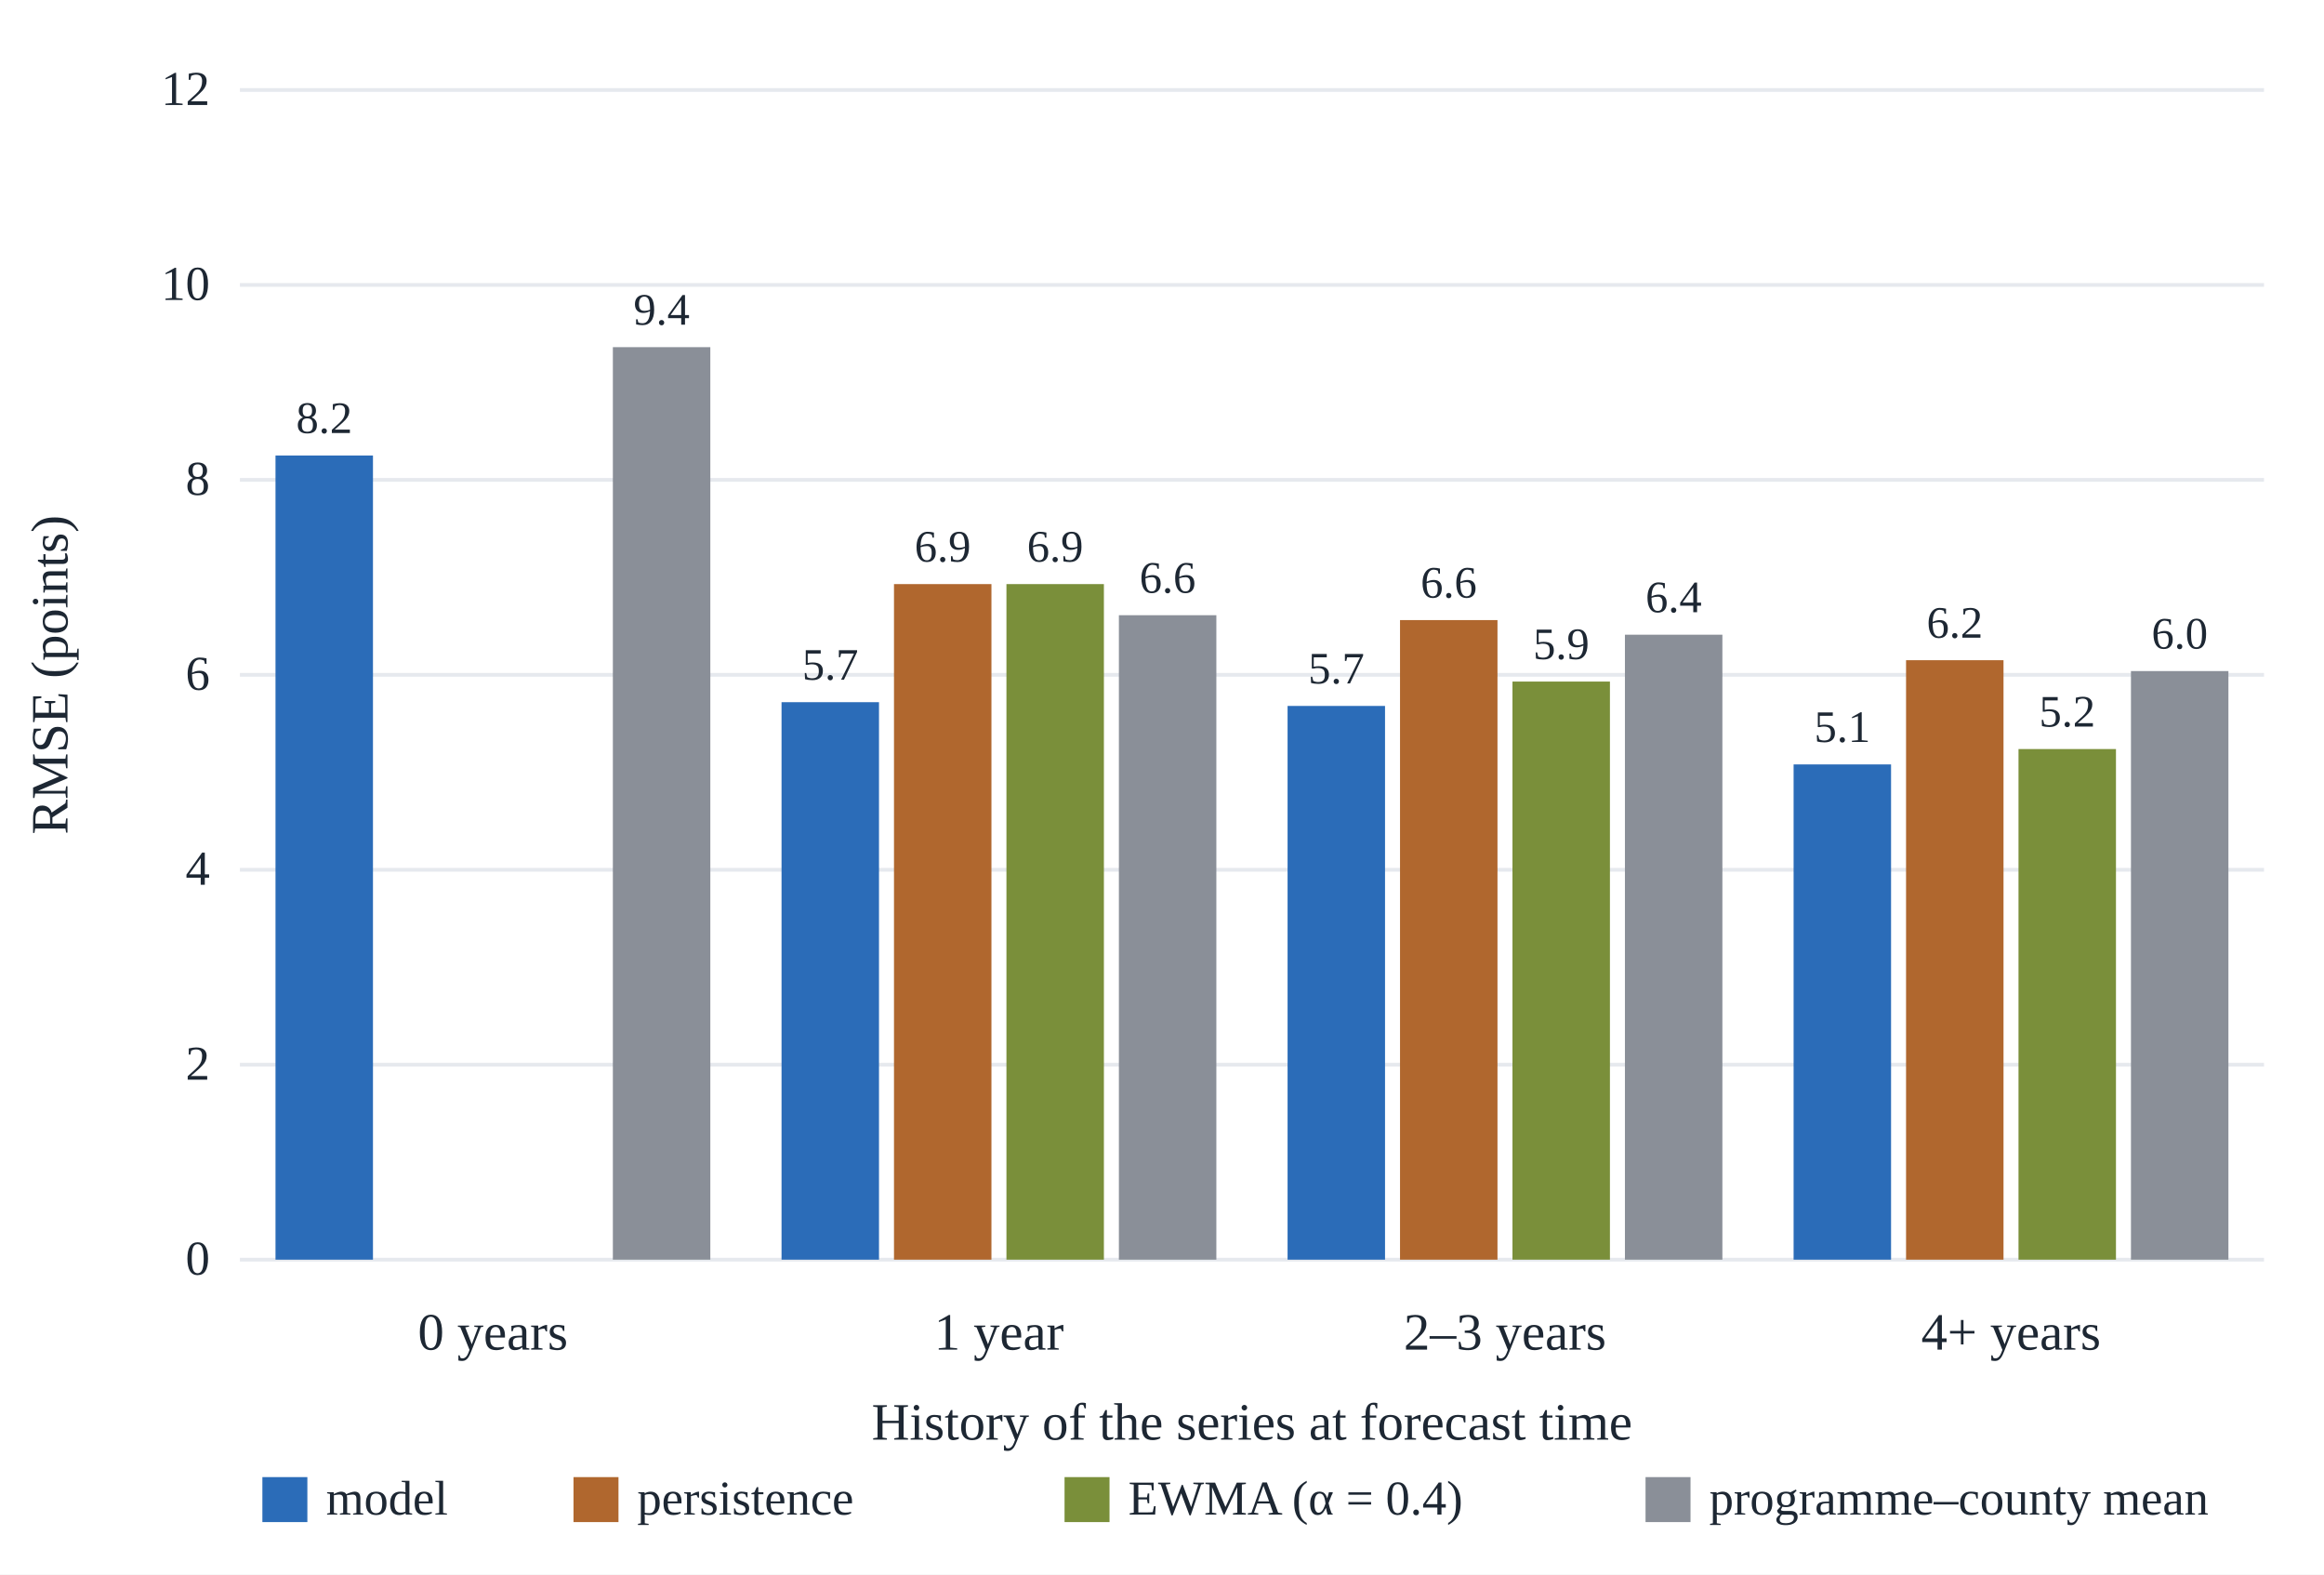
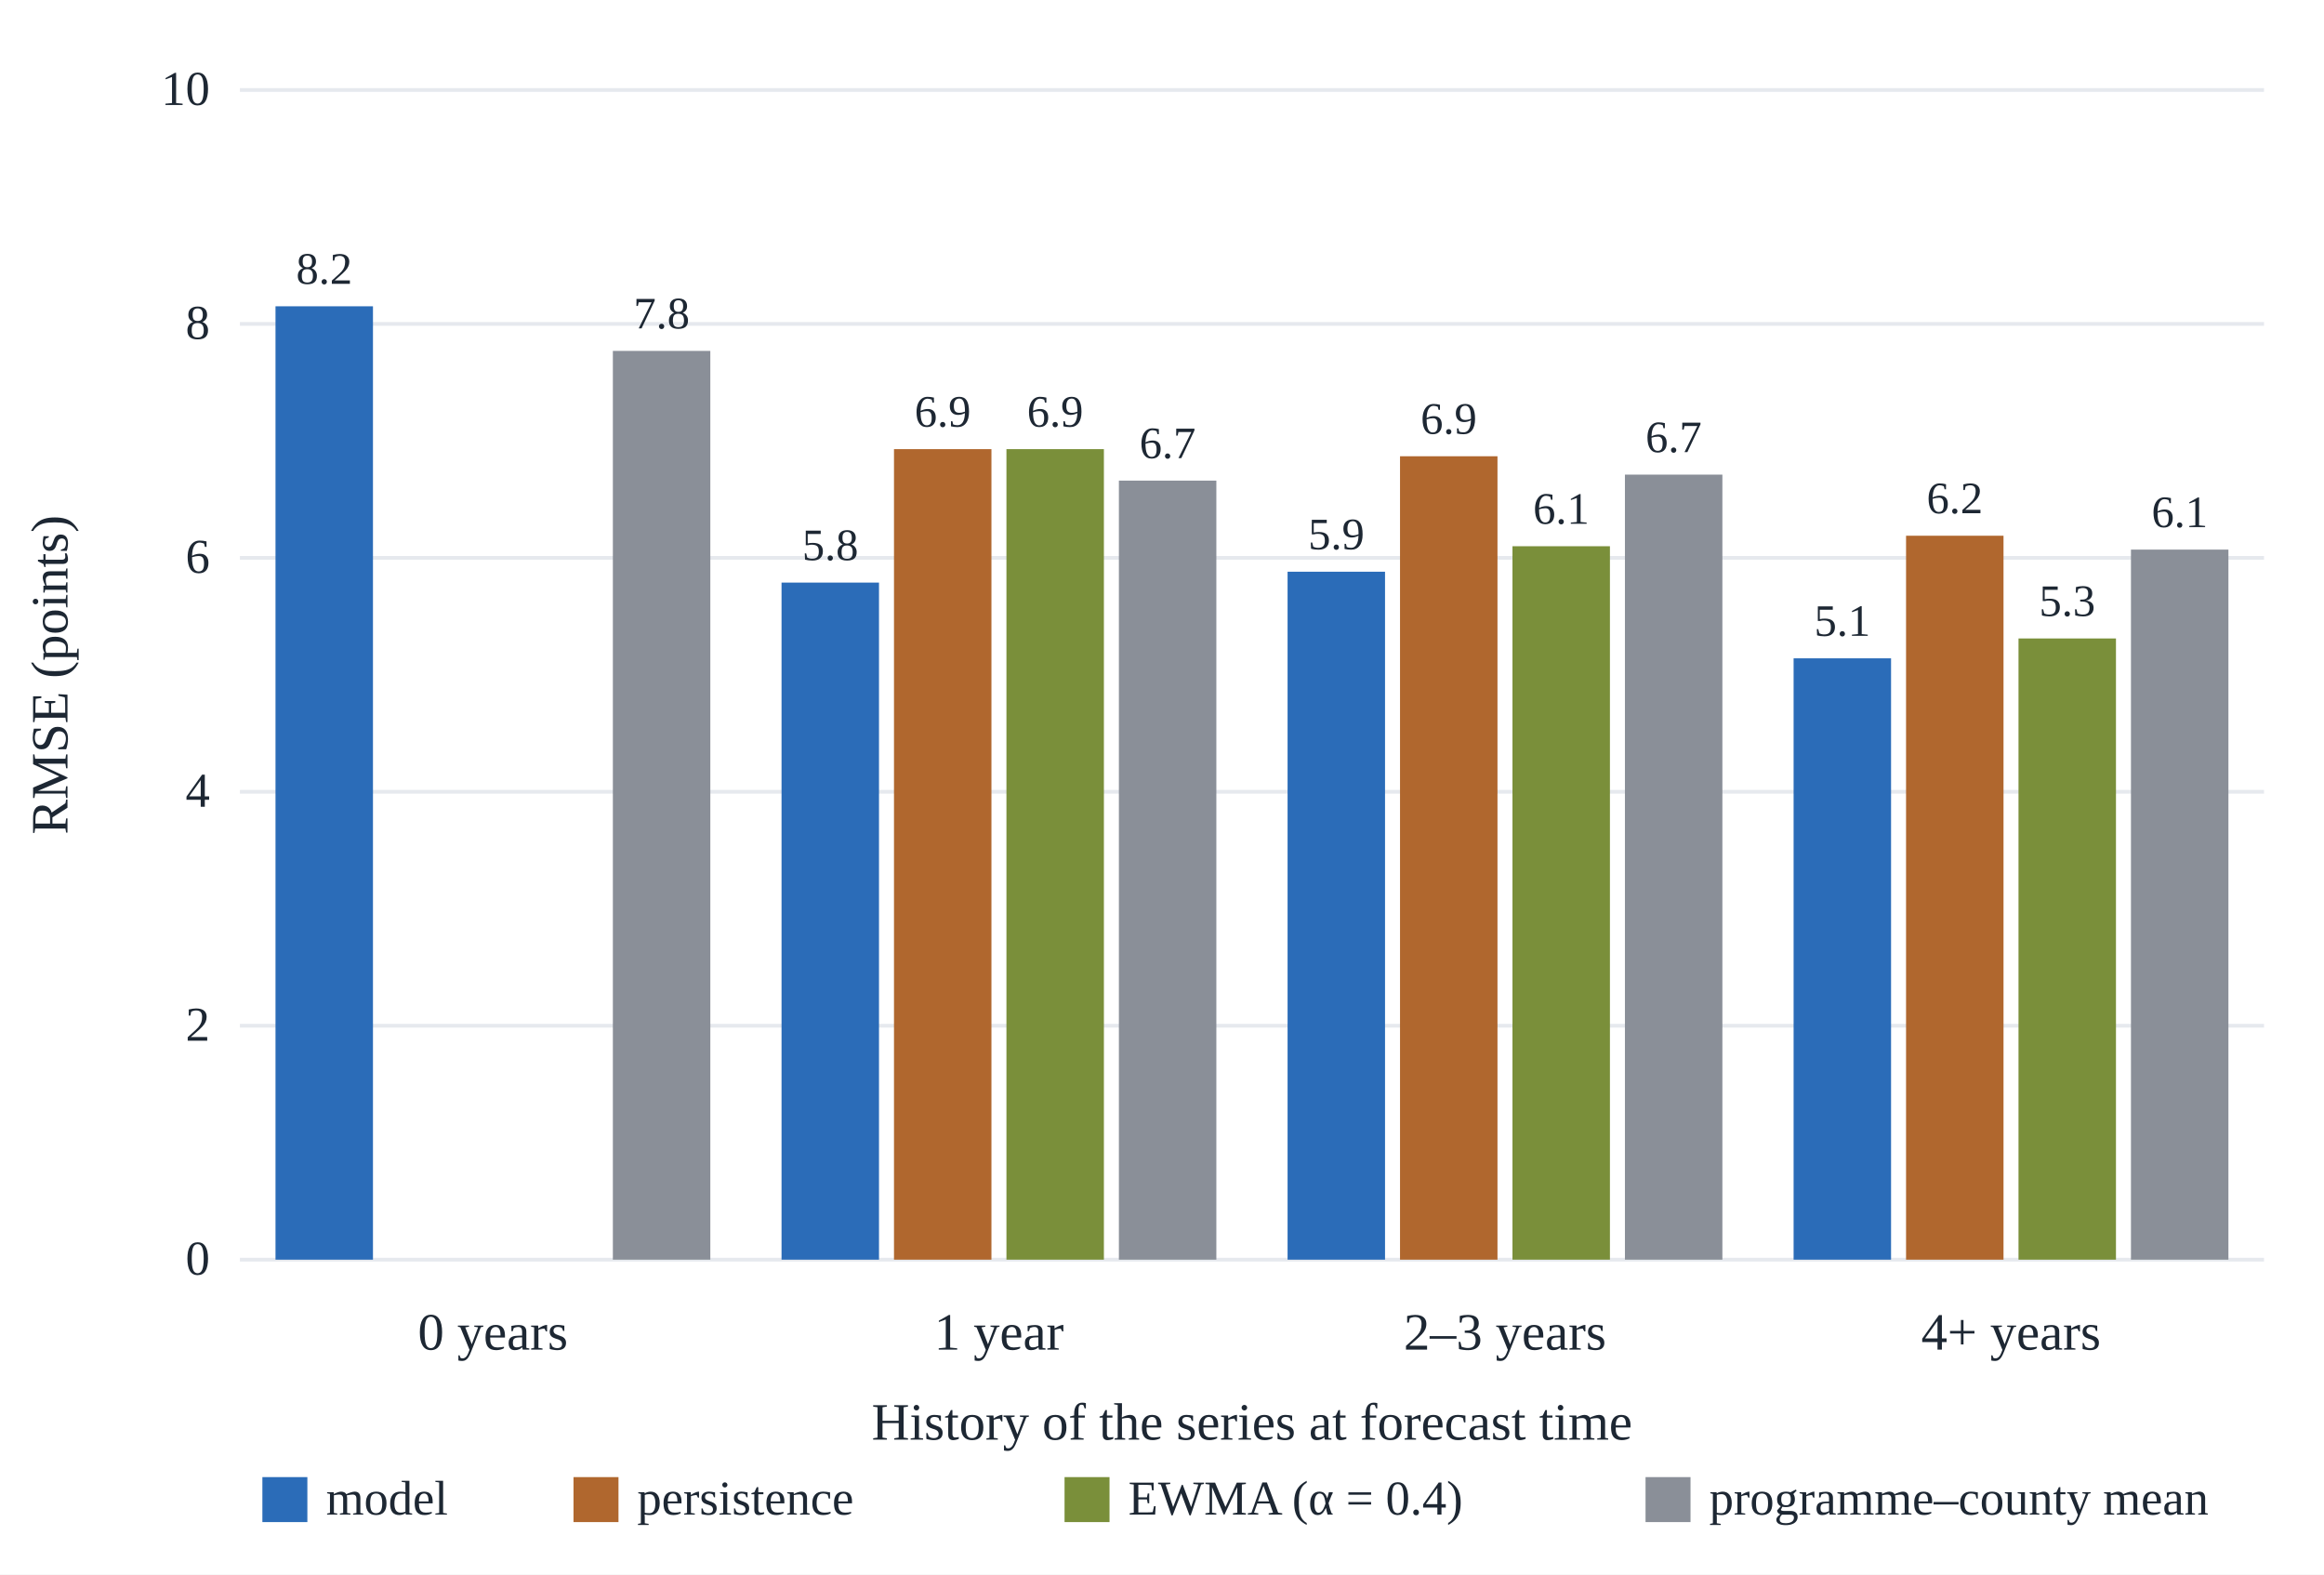
<svg xmlns="http://www.w3.org/2000/svg" viewBox="0 0 620 420" role="img" aria-label="Held-out RMSE by history stratum, model against three baselines">
  <rect width="620" height="420" fill="white" />
  <line x1="64" y1="336.0" x2="604" y2="336.0" stroke="#e6e9ee" />
  <text x="56" y="340.0" font-family="Georgia, &quot;Times New Roman&quot;, serif" font-size="13" fill="#1d2733" text-anchor="end">0</text>
-   <line x1="64" y1="284.0" x2="604" y2="284.0" stroke="#e6e9ee" />
-   <text x="56" y="288.0" font-family="Georgia, &quot;Times New Roman&quot;, serif" font-size="13" fill="#1d2733" text-anchor="end">2</text>
-   <line x1="64" y1="232.0" x2="604" y2="232.0" stroke="#e6e9ee" />
-   <text x="56" y="236.0" font-family="Georgia, &quot;Times New Roman&quot;, serif" font-size="13" fill="#1d2733" text-anchor="end">4</text>
-   <line x1="64" y1="180.0" x2="604" y2="180.0" stroke="#e6e9ee" />
-   <text x="56" y="184.0" font-family="Georgia, &quot;Times New Roman&quot;, serif" font-size="13" fill="#1d2733" text-anchor="end">6</text>
-   <line x1="64" y1="128.0" x2="604" y2="128.0" stroke="#e6e9ee" />
-   <text x="56" y="132.0" font-family="Georgia, &quot;Times New Roman&quot;, serif" font-size="13" fill="#1d2733" text-anchor="end">8</text>
-   <line x1="64" y1="76.0" x2="604" y2="76.0" stroke="#e6e9ee" />
-   <text x="56" y="80.0" font-family="Georgia, &quot;Times New Roman&quot;, serif" font-size="13" fill="#1d2733" text-anchor="end">10</text>
+   <line x1="64" y1="273.6" x2="604" y2="273.6" stroke="#e6e9ee" />
+   <text x="56" y="277.6" font-family="Georgia, &quot;Times New Roman&quot;, serif" font-size="13" fill="#1d2733" text-anchor="end">2</text>
+   <line x1="64" y1="211.2" x2="604" y2="211.2" stroke="#e6e9ee" />
+   <text x="56" y="215.2" font-family="Georgia, &quot;Times New Roman&quot;, serif" font-size="13" fill="#1d2733" text-anchor="end">4</text>
+   <line x1="64" y1="148.8" x2="604" y2="148.8" stroke="#e6e9ee" />
+   <text x="56" y="152.8" font-family="Georgia, &quot;Times New Roman&quot;, serif" font-size="13" fill="#1d2733" text-anchor="end">6</text>
+   <line x1="64" y1="86.4" x2="604" y2="86.4" stroke="#e6e9ee" />
+   <text x="56" y="90.4" font-family="Georgia, &quot;Times New Roman&quot;, serif" font-size="13" fill="#1d2733" text-anchor="end">8</text>
  <line x1="64" y1="24.0" x2="604" y2="24.0" stroke="#e6e9ee" />
-   <text x="56" y="28.0" font-family="Georgia, &quot;Times New Roman&quot;, serif" font-size="13" fill="#1d2733" text-anchor="end">12</text>
-   <rect x="73.5" y="121.5" width="26" height="214.5" fill="#2b6cb8" />
-   <text x="86.5" y="115.5" font-family="Georgia, &quot;Times New Roman&quot;, serif" font-size="12" fill="#1d2733" text-anchor="middle">8.2</text>
-   <rect x="163.5" y="92.6" width="26" height="243.4" fill="#8a8f98" />
-   <text x="176.5" y="86.6" font-family="Georgia, &quot;Times New Roman&quot;, serif" font-size="12" fill="#1d2733" text-anchor="middle">9.4</text>
+   <text x="56" y="28.0" font-family="Georgia, &quot;Times New Roman&quot;, serif" font-size="13" fill="#1d2733" text-anchor="end">10</text>
+   <rect x="73.5" y="81.7" width="26" height="254.3" fill="#2b6cb8" />
+   <text x="86.5" y="75.7" font-family="Georgia, &quot;Times New Roman&quot;, serif" font-size="12" fill="#1d2733" text-anchor="middle">8.2</text>
+   <rect x="163.5" y="93.6" width="26" height="242.4" fill="#8a8f98" />
+   <text x="176.5" y="87.6" font-family="Georgia, &quot;Times New Roman&quot;, serif" font-size="12" fill="#1d2733" text-anchor="middle">7.8</text>
  <text x="131.5" y="360" font-family="Georgia, &quot;Times New Roman&quot;, serif" font-size="14" fill="#1d2733" text-anchor="middle">0 years</text>
-   <rect x="208.5" y="187.3" width="26" height="148.7" fill="#2b6cb8" />
-   <text x="221.5" y="181.3" font-family="Georgia, &quot;Times New Roman&quot;, serif" font-size="12" fill="#1d2733" text-anchor="middle">5.7</text>
-   <rect x="238.5" y="155.8" width="26" height="180.2" fill="#b0672e" />
-   <text x="251.5" y="149.8" font-family="Georgia, &quot;Times New Roman&quot;, serif" font-size="12" fill="#1d2733" text-anchor="middle">6.9</text>
-   <rect x="268.5" y="155.8" width="26" height="180.2" fill="#7a8f3a" />
-   <text x="281.5" y="149.8" font-family="Georgia, &quot;Times New Roman&quot;, serif" font-size="12" fill="#1d2733" text-anchor="middle">6.9</text>
-   <rect x="298.5" y="164.1" width="26" height="171.9" fill="#8a8f98" />
-   <text x="311.5" y="158.1" font-family="Georgia, &quot;Times New Roman&quot;, serif" font-size="12" fill="#1d2733" text-anchor="middle">6.6</text>
+   <rect x="208.5" y="155.4" width="26" height="180.6" fill="#2b6cb8" />
+   <text x="221.5" y="149.4" font-family="Georgia, &quot;Times New Roman&quot;, serif" font-size="12" fill="#1d2733" text-anchor="middle">5.8</text>
+   <rect x="238.5" y="119.8" width="26" height="216.2" fill="#b0672e" />
+   <text x="251.5" y="113.8" font-family="Georgia, &quot;Times New Roman&quot;, serif" font-size="12" fill="#1d2733" text-anchor="middle">6.9</text>
+   <rect x="268.5" y="119.8" width="26" height="216.2" fill="#7a8f3a" />
+   <text x="281.5" y="113.8" font-family="Georgia, &quot;Times New Roman&quot;, serif" font-size="12" fill="#1d2733" text-anchor="middle">6.9</text>
+   <rect x="298.5" y="128.2" width="26" height="207.8" fill="#8a8f98" />
+   <text x="311.5" y="122.2" font-family="Georgia, &quot;Times New Roman&quot;, serif" font-size="12" fill="#1d2733" text-anchor="middle">6.7</text>
  <text x="266.5" y="360" font-family="Georgia, &quot;Times New Roman&quot;, serif" font-size="14" fill="#1d2733" text-anchor="middle">1 year</text>
-   <rect x="343.5" y="188.3" width="26" height="147.7" fill="#2b6cb8" />
-   <text x="356.5" y="182.3" font-family="Georgia, &quot;Times New Roman&quot;, serif" font-size="12" fill="#1d2733" text-anchor="middle">5.7</text>
-   <rect x="373.5" y="165.4" width="26" height="170.6" fill="#b0672e" />
-   <text x="386.5" y="159.4" font-family="Georgia, &quot;Times New Roman&quot;, serif" font-size="12" fill="#1d2733" text-anchor="middle">6.6</text>
-   <rect x="403.5" y="181.8" width="26" height="154.2" fill="#7a8f3a" />
-   <text x="416.5" y="175.8" font-family="Georgia, &quot;Times New Roman&quot;, serif" font-size="12" fill="#1d2733" text-anchor="middle">5.9</text>
-   <rect x="433.5" y="169.3" width="26" height="166.7" fill="#8a8f98" />
-   <text x="446.5" y="163.3" font-family="Georgia, &quot;Times New Roman&quot;, serif" font-size="12" fill="#1d2733" text-anchor="middle">6.4</text>
+   <rect x="343.5" y="152.5" width="26" height="183.5" fill="#2b6cb8" />
+   <text x="356.5" y="146.5" font-family="Georgia, &quot;Times New Roman&quot;, serif" font-size="12" fill="#1d2733" text-anchor="middle">5.9</text>
+   <rect x="373.5" y="121.7" width="26" height="214.3" fill="#b0672e" />
+   <text x="386.5" y="115.7" font-family="Georgia, &quot;Times New Roman&quot;, serif" font-size="12" fill="#1d2733" text-anchor="middle">6.9</text>
+   <rect x="403.5" y="145.7" width="26" height="190.3" fill="#7a8f3a" />
+   <text x="416.5" y="139.7" font-family="Georgia, &quot;Times New Roman&quot;, serif" font-size="12" fill="#1d2733" text-anchor="middle">6.1</text>
+   <rect x="433.5" y="126.6" width="26" height="209.4" fill="#8a8f98" />
+   <text x="446.5" y="120.6" font-family="Georgia, &quot;Times New Roman&quot;, serif" font-size="12" fill="#1d2733" text-anchor="middle">6.7</text>
  <text x="401.5" y="360" font-family="Georgia, &quot;Times New Roman&quot;, serif" font-size="14" fill="#1d2733" text-anchor="middle">2–3 years</text>
-   <rect x="478.5" y="203.9" width="26" height="132.1" fill="#2b6cb8" />
-   <text x="491.5" y="197.9" font-family="Georgia, &quot;Times New Roman&quot;, serif" font-size="12" fill="#1d2733" text-anchor="middle">5.1</text>
-   <rect x="508.5" y="176.1" width="26" height="159.9" fill="#b0672e" />
-   <text x="521.5" y="170.1" font-family="Georgia, &quot;Times New Roman&quot;, serif" font-size="12" fill="#1d2733" text-anchor="middle">6.2</text>
-   <rect x="538.5" y="199.8" width="26" height="136.2" fill="#7a8f3a" />
-   <text x="551.5" y="193.8" font-family="Georgia, &quot;Times New Roman&quot;, serif" font-size="12" fill="#1d2733" text-anchor="middle">5.2</text>
-   <rect x="568.5" y="179.0" width="26" height="157.0" fill="#8a8f98" />
-   <text x="581.5" y="173.0" font-family="Georgia, &quot;Times New Roman&quot;, serif" font-size="12" fill="#1d2733" text-anchor="middle">6.0</text>
+   <rect x="478.5" y="175.6" width="26" height="160.4" fill="#2b6cb8" />
+   <text x="491.5" y="169.6" font-family="Georgia, &quot;Times New Roman&quot;, serif" font-size="12" fill="#1d2733" text-anchor="middle">5.1</text>
+   <rect x="508.5" y="142.9" width="26" height="193.1" fill="#b0672e" />
+   <text x="521.5" y="136.9" font-family="Georgia, &quot;Times New Roman&quot;, serif" font-size="12" fill="#1d2733" text-anchor="middle">6.2</text>
+   <rect x="538.5" y="170.3" width="26" height="165.7" fill="#7a8f3a" />
+   <text x="551.5" y="164.3" font-family="Georgia, &quot;Times New Roman&quot;, serif" font-size="12" fill="#1d2733" text-anchor="middle">5.3</text>
+   <rect x="568.5" y="146.6" width="26" height="189.4" fill="#8a8f98" />
+   <text x="581.5" y="140.6" font-family="Georgia, &quot;Times New Roman&quot;, serif" font-size="12" fill="#1d2733" text-anchor="middle">6.1</text>
  <text x="536.5" y="360" font-family="Georgia, &quot;Times New Roman&quot;, serif" font-size="14" fill="#1d2733" text-anchor="middle">4+ years</text>
  <text x="334.0" y="384" font-family="Georgia, &quot;Times New Roman&quot;, serif" font-size="14" fill="#1d2733" text-anchor="middle">History of the series at forecast time</text>
  <rect x="70" y="394" width="12" height="12" fill="#2b6cb8" />
  <text x="87" y="404" font-family="Georgia, &quot;Times New Roman&quot;, serif" font-size="13" fill="#1d2733">model</text>
  <rect x="153" y="394" width="12" height="12" fill="#b0672e" />
  <text x="170" y="404" font-family="Georgia, &quot;Times New Roman&quot;, serif" font-size="13" fill="#1d2733">persistence</text>
  <rect x="284" y="394" width="12" height="12" fill="#7a8f3a" />
  <text x="301" y="404" font-family="Georgia, &quot;Times New Roman&quot;, serif" font-size="13" fill="#1d2733">EWMA (α = 0.4)</text>
  <rect x="439" y="394" width="12" height="12" fill="#8a8f98" />
  <text x="456" y="404" font-family="Georgia, &quot;Times New Roman&quot;, serif" font-size="13" fill="#1d2733">programme–county mean</text>
  <text x="18" y="180.0" font-family="Georgia, &quot;Times New Roman&quot;, serif" font-size="14" fill="#1d2733" text-anchor="middle" transform="rotate(-90 18 180.0)">RMSE (points)</text>
</svg>
